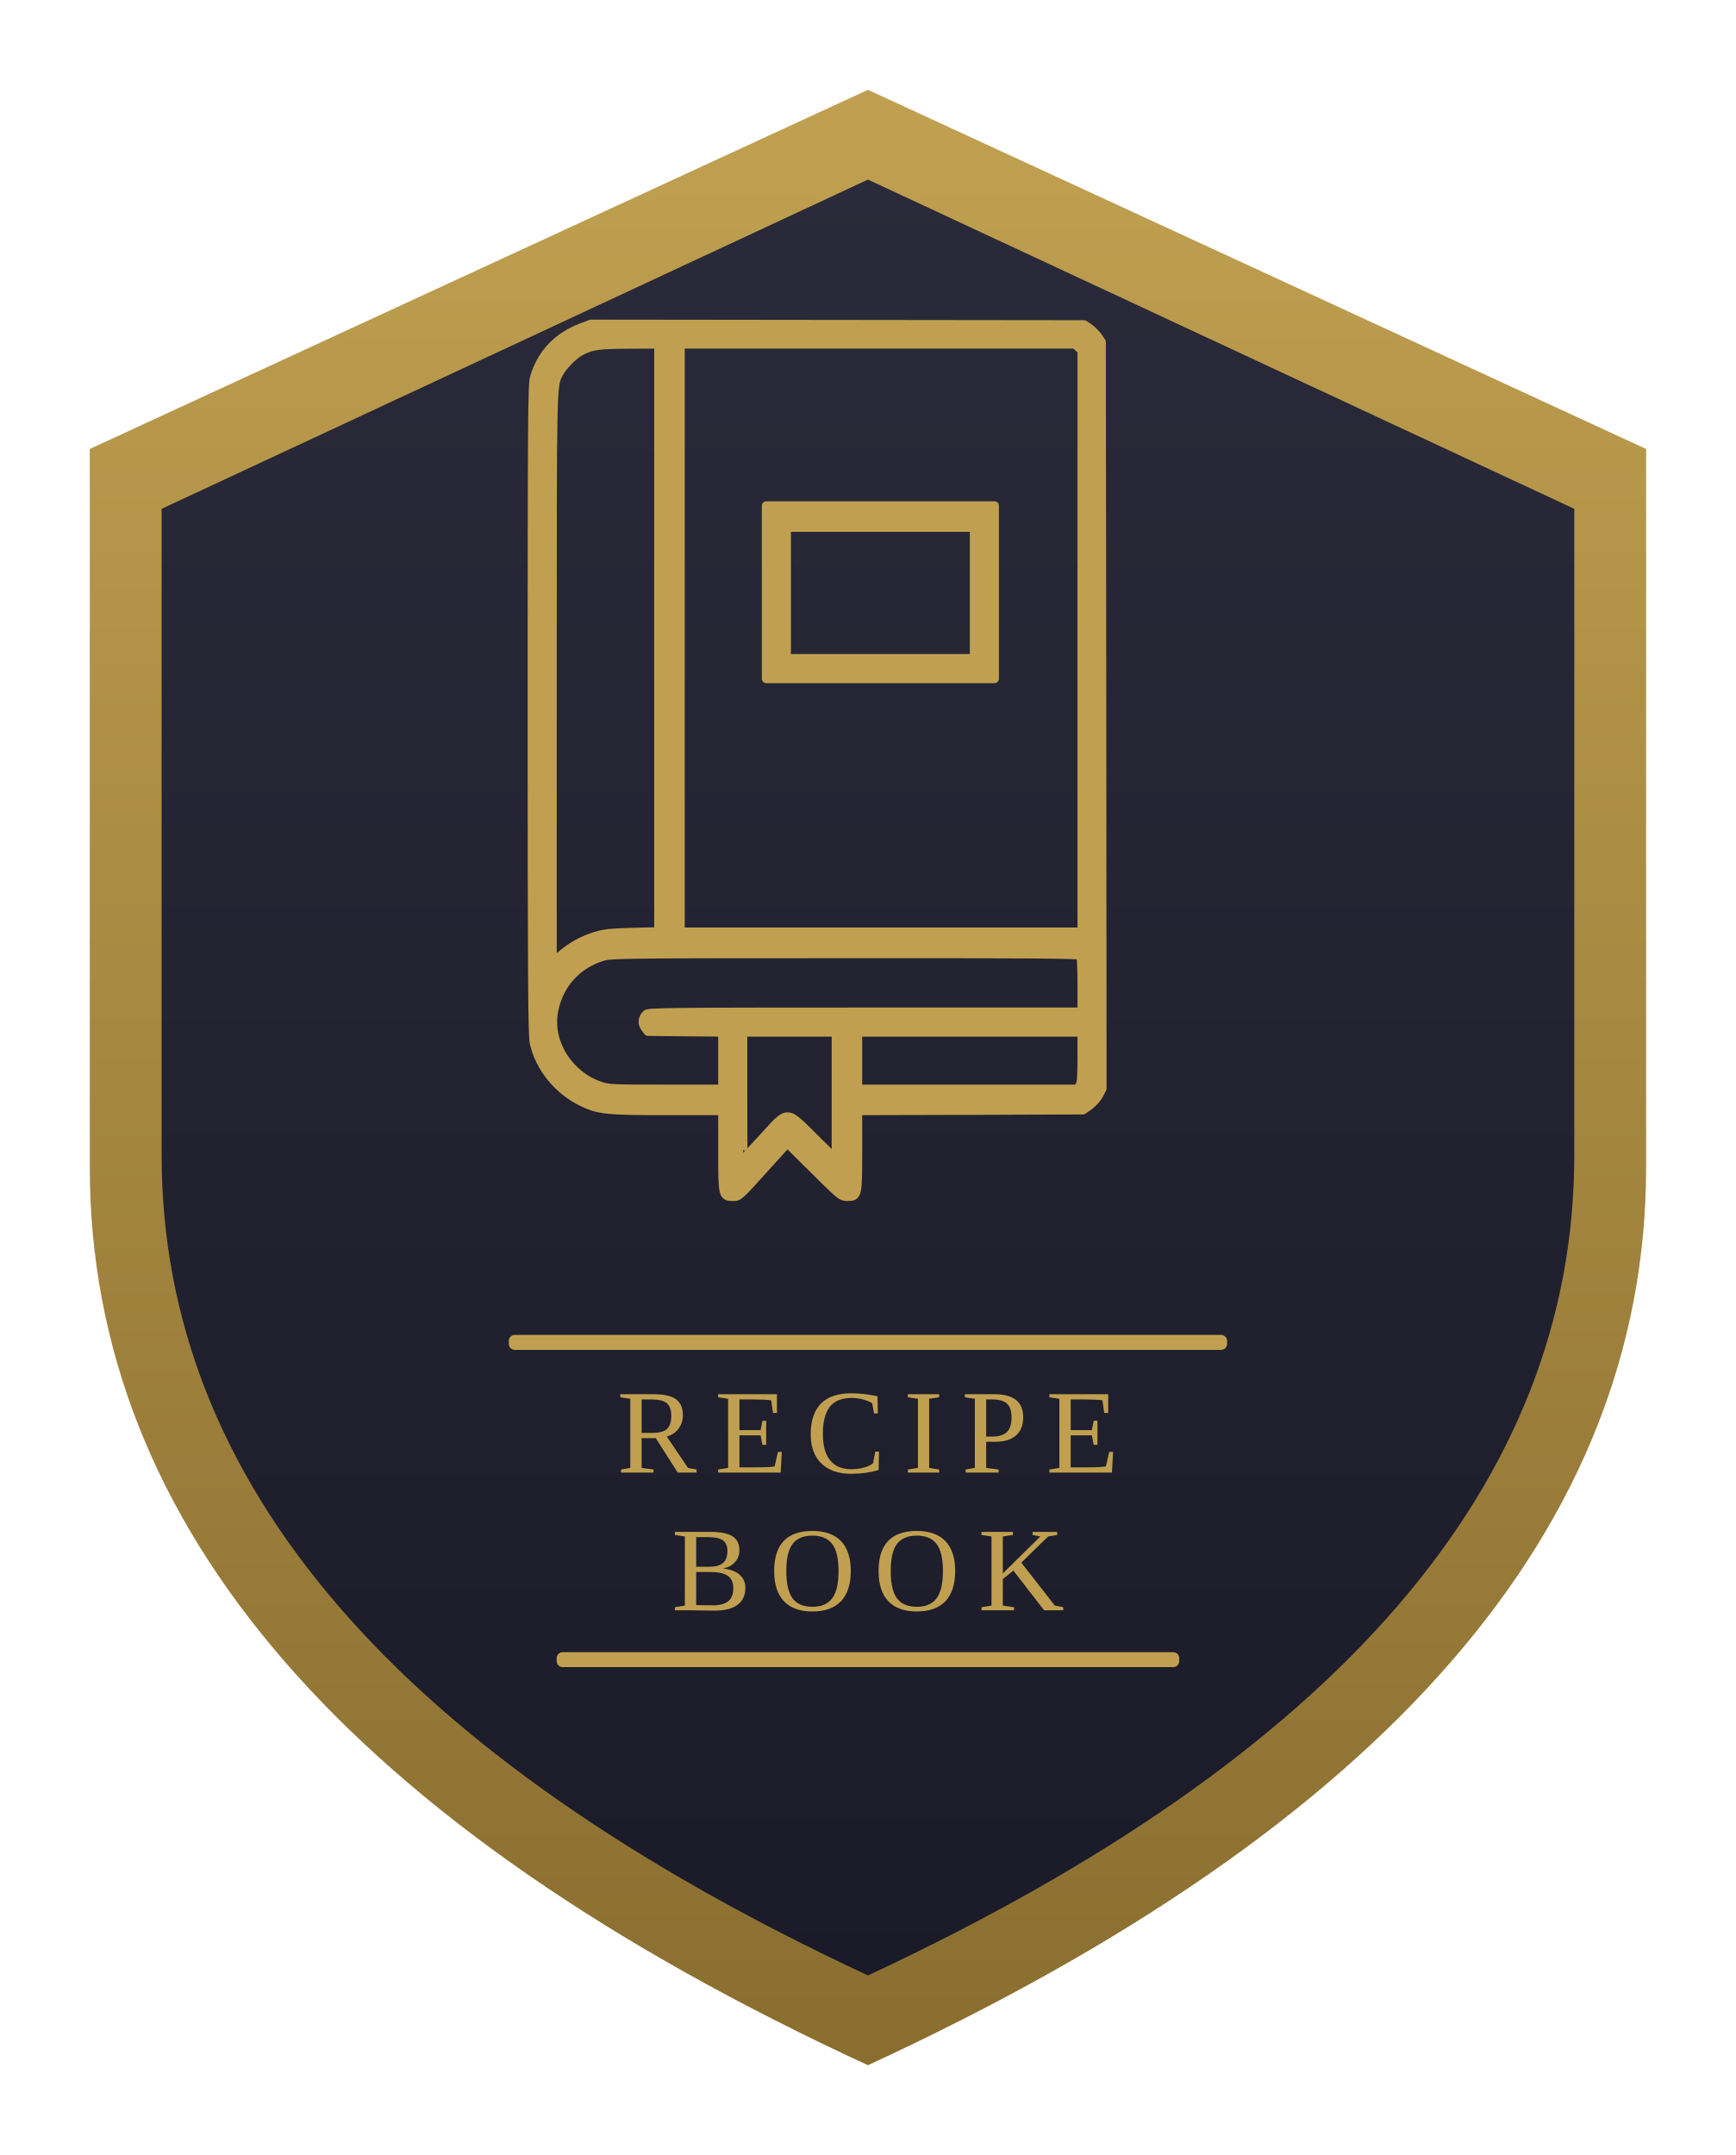
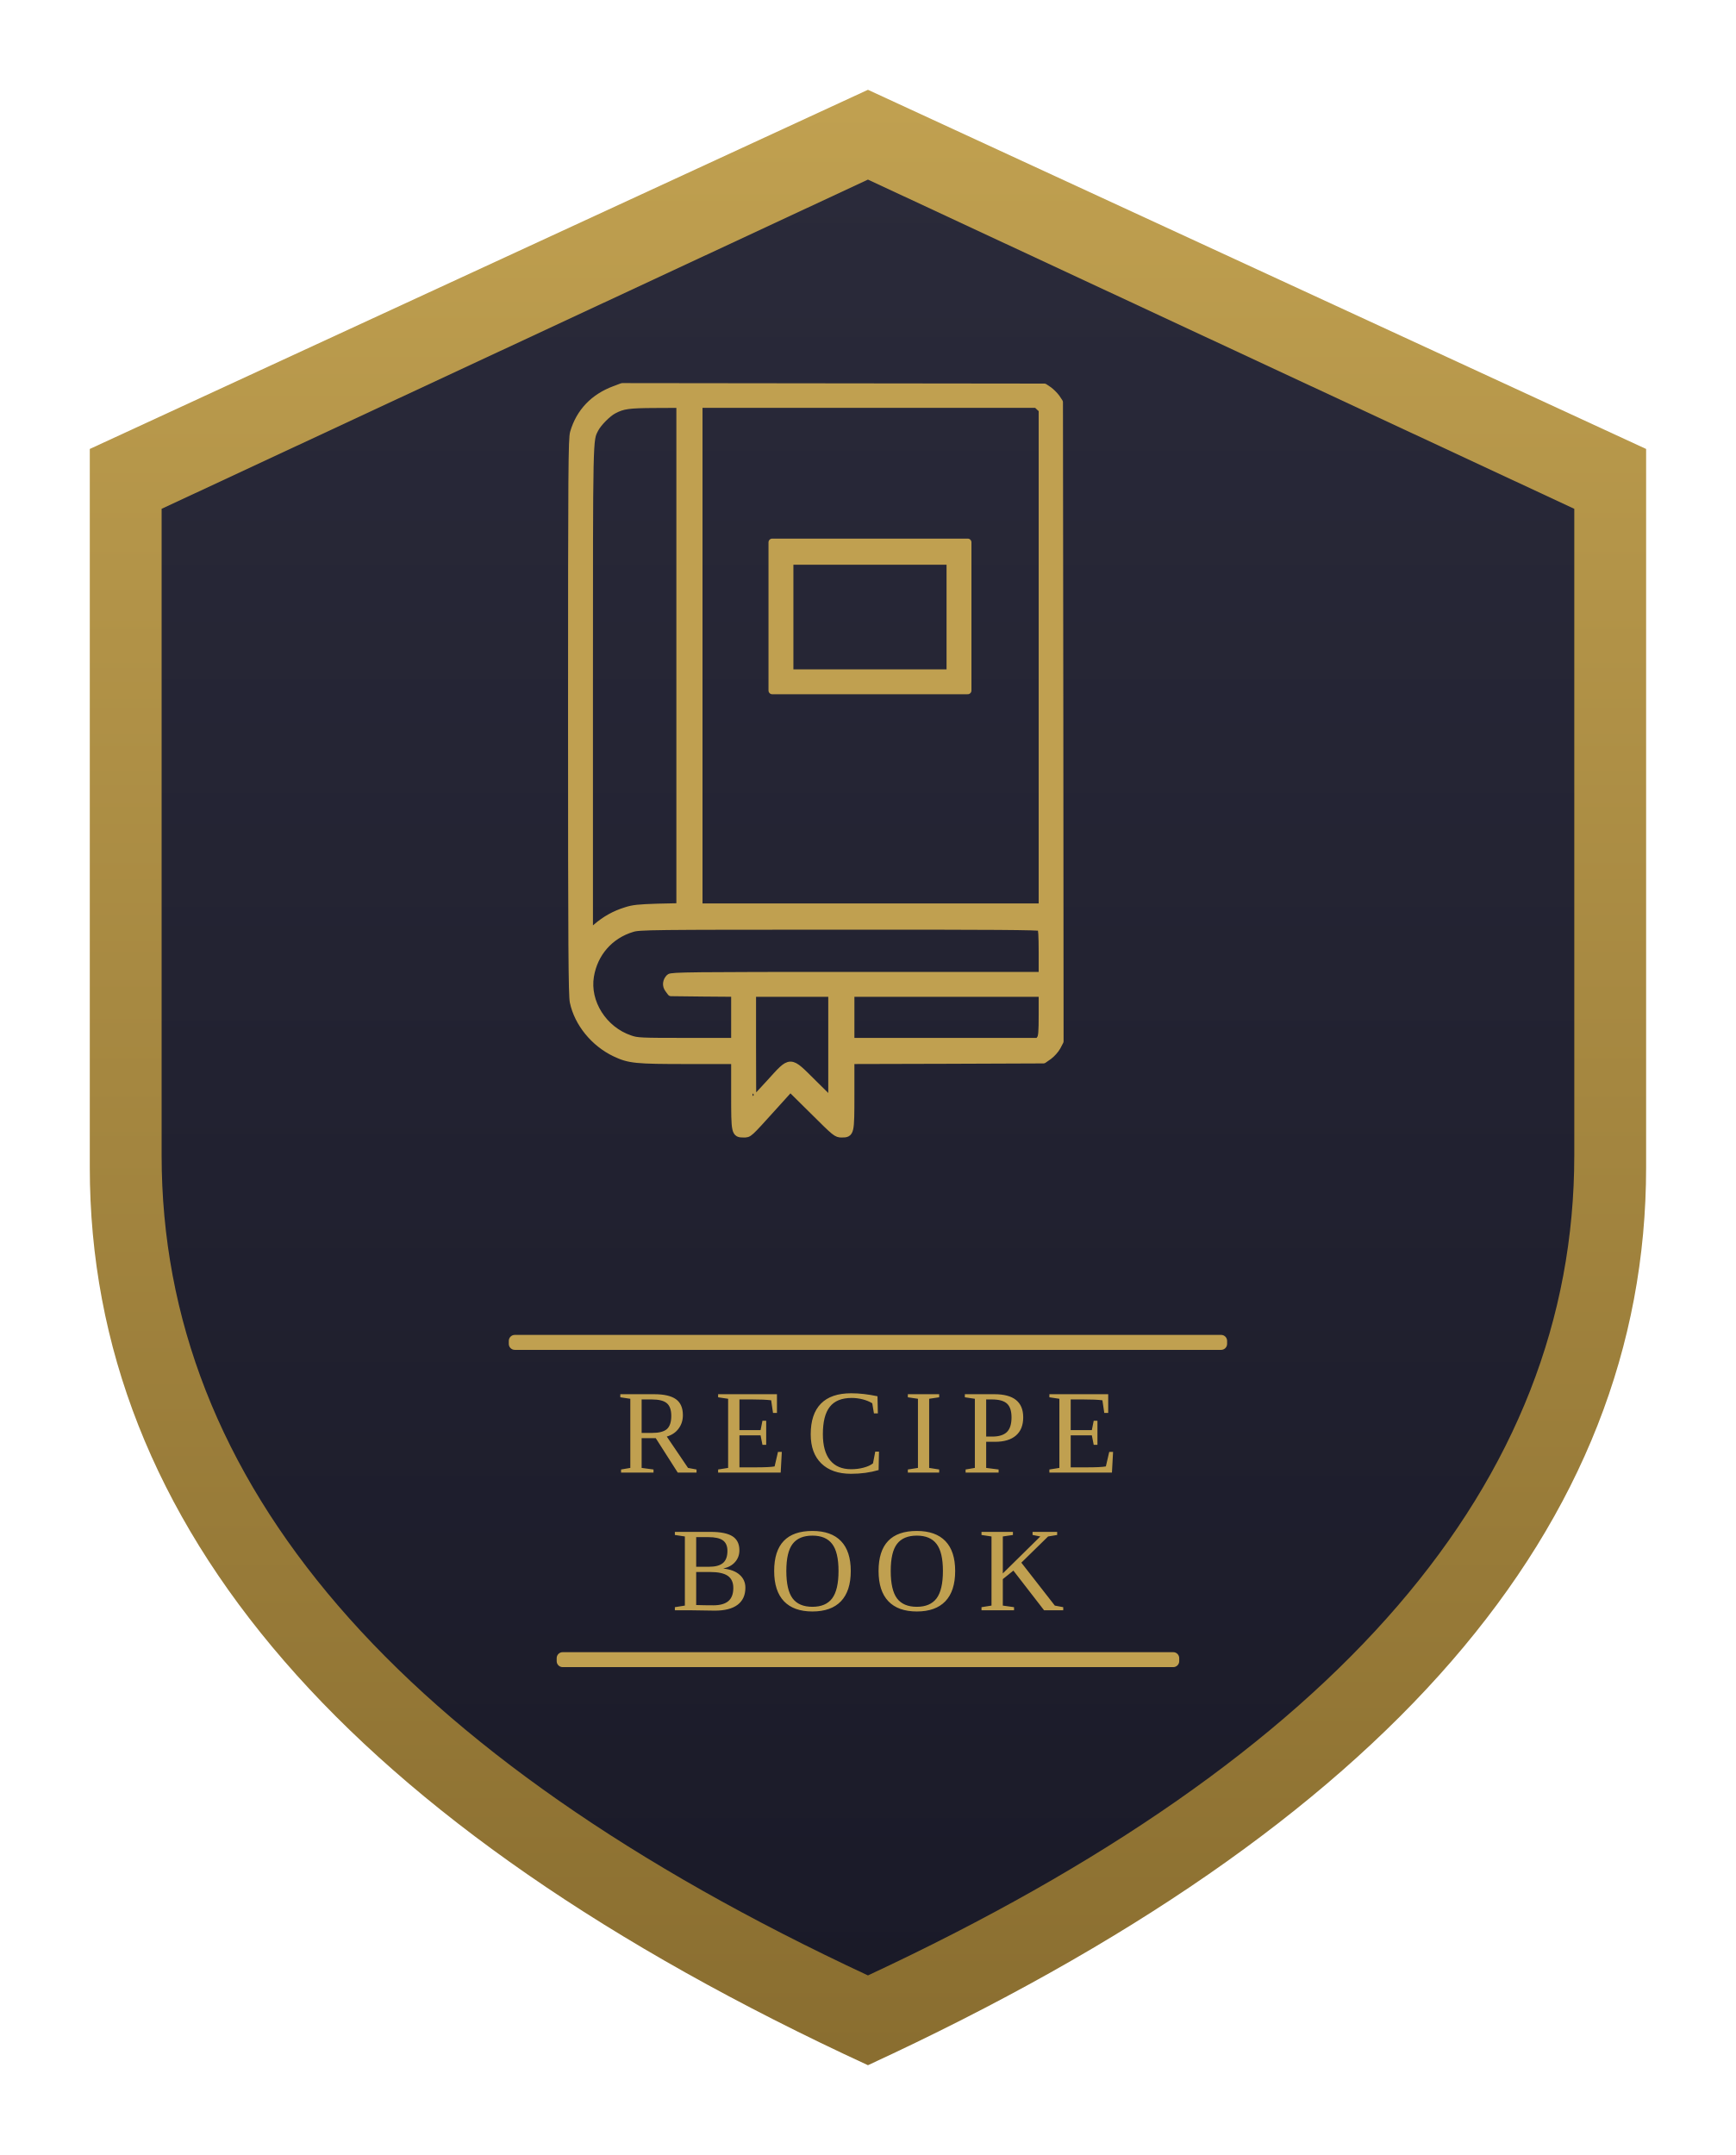
<svg xmlns="http://www.w3.org/2000/svg" viewBox="55 25 290 360" width="290" height="360">
  <defs>
    <linearGradient id="serShield" x1="0" y1="0" x2="0" y2="1">
      <stop offset="0%" stop-color="#c0a050" />
      <stop offset="100%" stop-color="#8a6e30" />
    </linearGradient>
    <linearGradient id="serInner" x1="0" y1="0" x2="0" y2="1">
      <stop offset="0%" stop-color="#2a2a3a" />
      <stop offset="100%" stop-color="#1a1a28" />
    </linearGradient>
  </defs>
  <path d="M200,40 L330,100 L330,220 Q330,310 200,370 Q70,310 70,220 L70,100 Z" fill="url(#serShield)" />
  <path d="M200,55 L318,110 L318,218 Q318,300 200,355 Q82,300 82,218 L82,110 Z" fill="url(#serInner)" />
-   <g transform="translate(190,152) scale(0.0243,-0.0243) translate(-4938,-5000)" fill="#c0a050" stroke="#c0a050" stroke-width="60" stroke-linejoin="round">
+   <g transform="translate(190,152) scale(0.0208,-0.0208) translate(-4938,-5000)" fill="#c0a050" stroke="#c0a050" stroke-width="60" stroke-linejoin="round">
    <path d="M3384 7976 c-167 -62 -280 -180 -328 -345 -14 -49 -16 -272 -16 -2280 0 -1872 3 -2237 14 -2292 36 -170 166 -330 334 -410 114 -54 165 -59 583 -59 l379 0 0 -273 c0 -311 1 -317 70 -317 44 0 34 -9 243 222 l132 146 186 -184 c180 -179 186 -184 227 -184 71 0 72 4 72 317 l0 273 774 2 774 3 43 30 c23 17 53 50 66 74 l23 44 -2 2566 -3 2566 -24 36 c-14 19 -41 46 -60 60 l-36 24 -1695 2 -1695 2 -61 -23z m526 -2135 l0 -2019 -182 -4 c-152 -5 -195 -9 -253 -28 -90 -28 -165 -70 -237 -132 l-58 -49 0 1958 c0 2070 -1 2002 45 2093 24 48 102 127 150 152 75 40 123 46 333 47 l202 1 0 -2019z m2887 1997 l23 -21 0 -1999 0 -1998 -1380 0 -1380 0 0 2020 0 2020 1357 0 1357 0 23 -22z m11 -4180 c8 -8 12 -67 12 -200 l0 -188 -1489 0 c-1340 0 -1491 -2 -1505 -16 -27 -27 -31 -63 -9 -92 l20 -27 257 -3 256 -2 0 -195 0 -195 -390 0 c-369 0 -394 1 -452 21 -214 72 -355 294 -320 505 31 186 157 330 337 384 57 18 146 19 1666 19 1236 1 1608 -2 1617 -11z m-1678 -965 l0 -437 -149 147 c-197 195 -176 195 -352 2 -73 -80 -134 -145 -136 -145 -2 0 -3 196 -3 435 l0 435 320 0 320 0 0 -437z m1690 264 c0 -140 -3 -177 -16 -195 l-15 -22 -755 0 -754 0 0 195 0 195 770 0 770 0 0 -173z M4650 6155 l0 -595 785 0 785 0 0 595 0 595 -785 0 -785 0 0 -595z m1430 -5 l0 -450 -645 0 -645 0 0 450 0 450 645 0 645 0 0 -450z" />
  </g>
  <rect x="140" y="248" width="120" height="2.5" fill="#c0a050" rx="1" />
  <text x="200" y="271" text-anchor="middle" font-family="Georgia, 'Times New Roman', serif" font-size="20" fill="#c0a050" letter-spacing="3">RECIPE</text>
  <text x="200" y="294" text-anchor="middle" font-family="Georgia, 'Times New Roman', serif" font-size="20" fill="#c0a050" letter-spacing="3">BOOK</text>
  <rect x="148" y="301" width="104" height="2.5" fill="#c0a050" rx="1" />
</svg>
